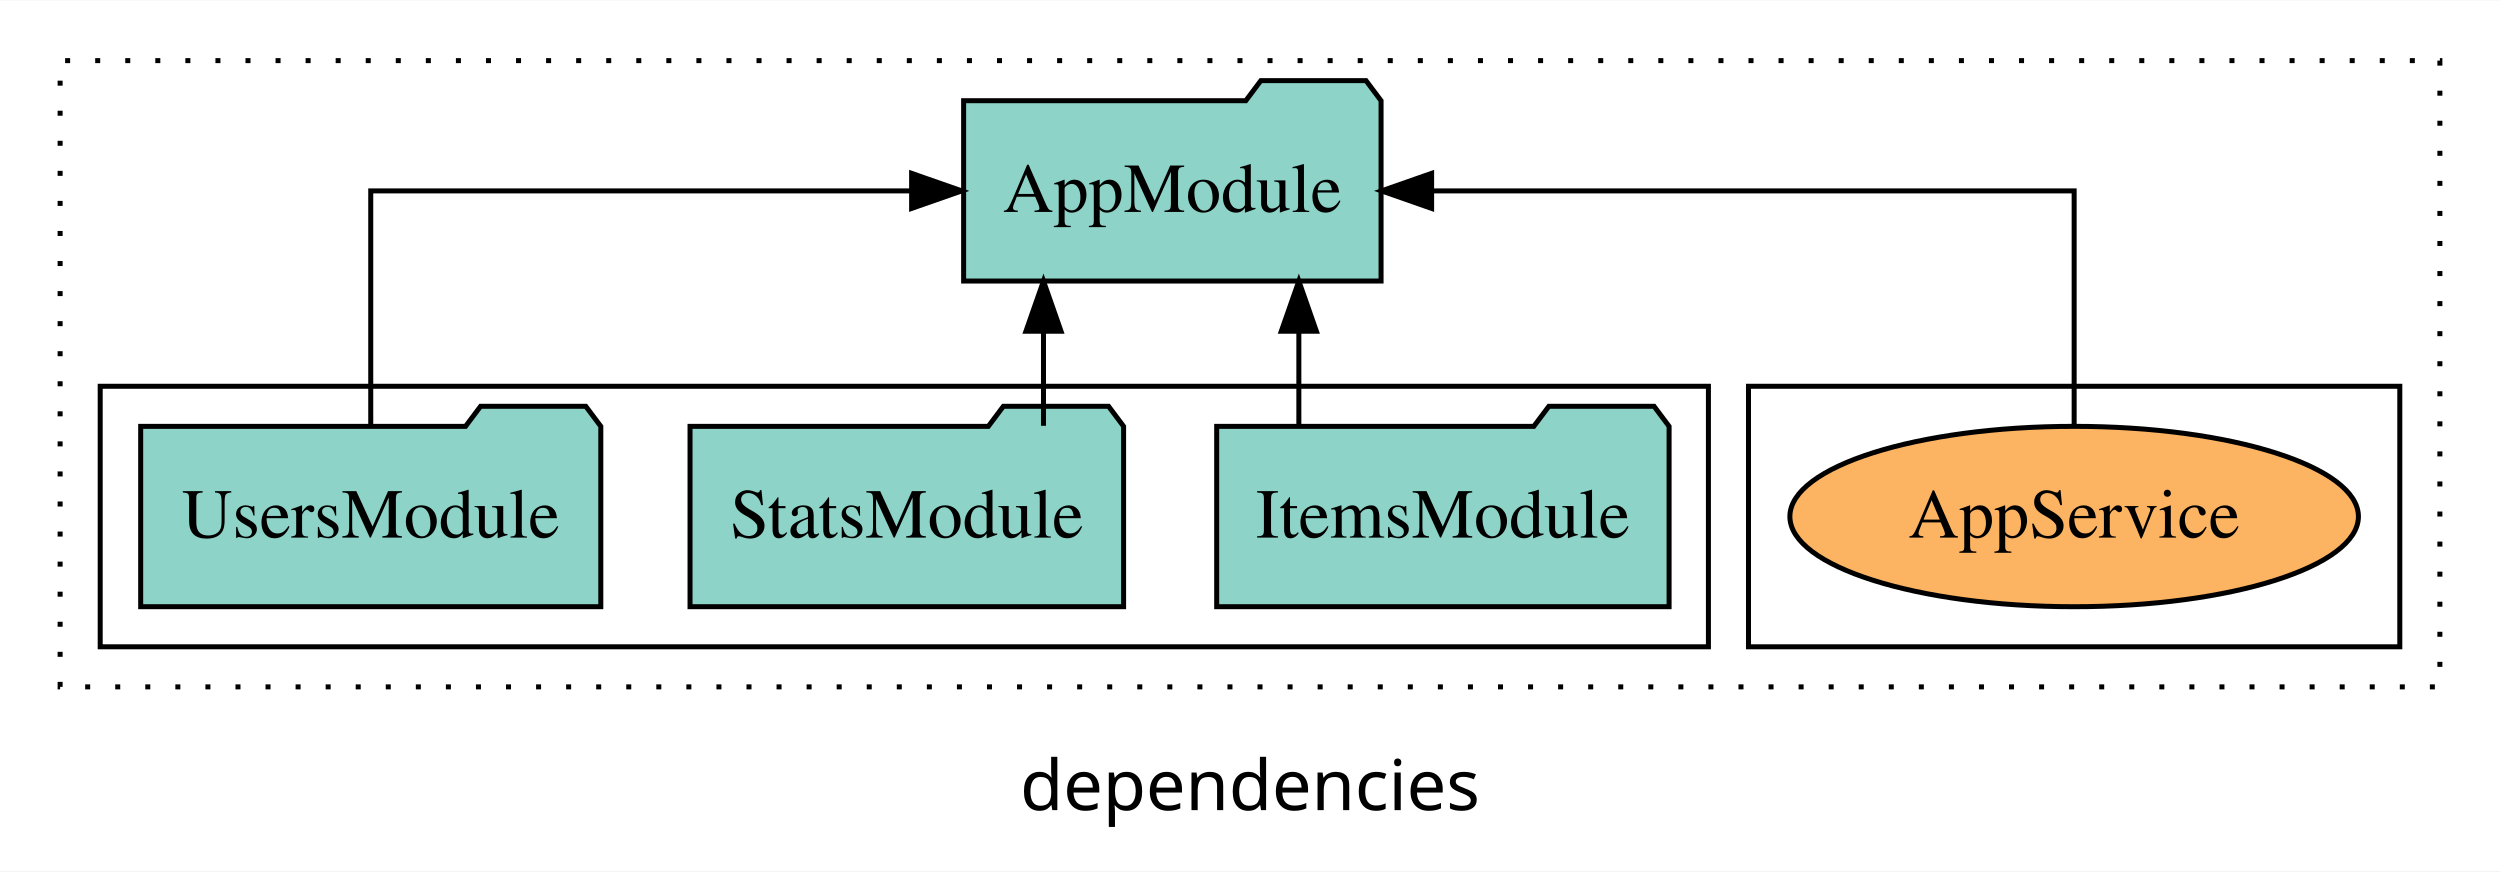
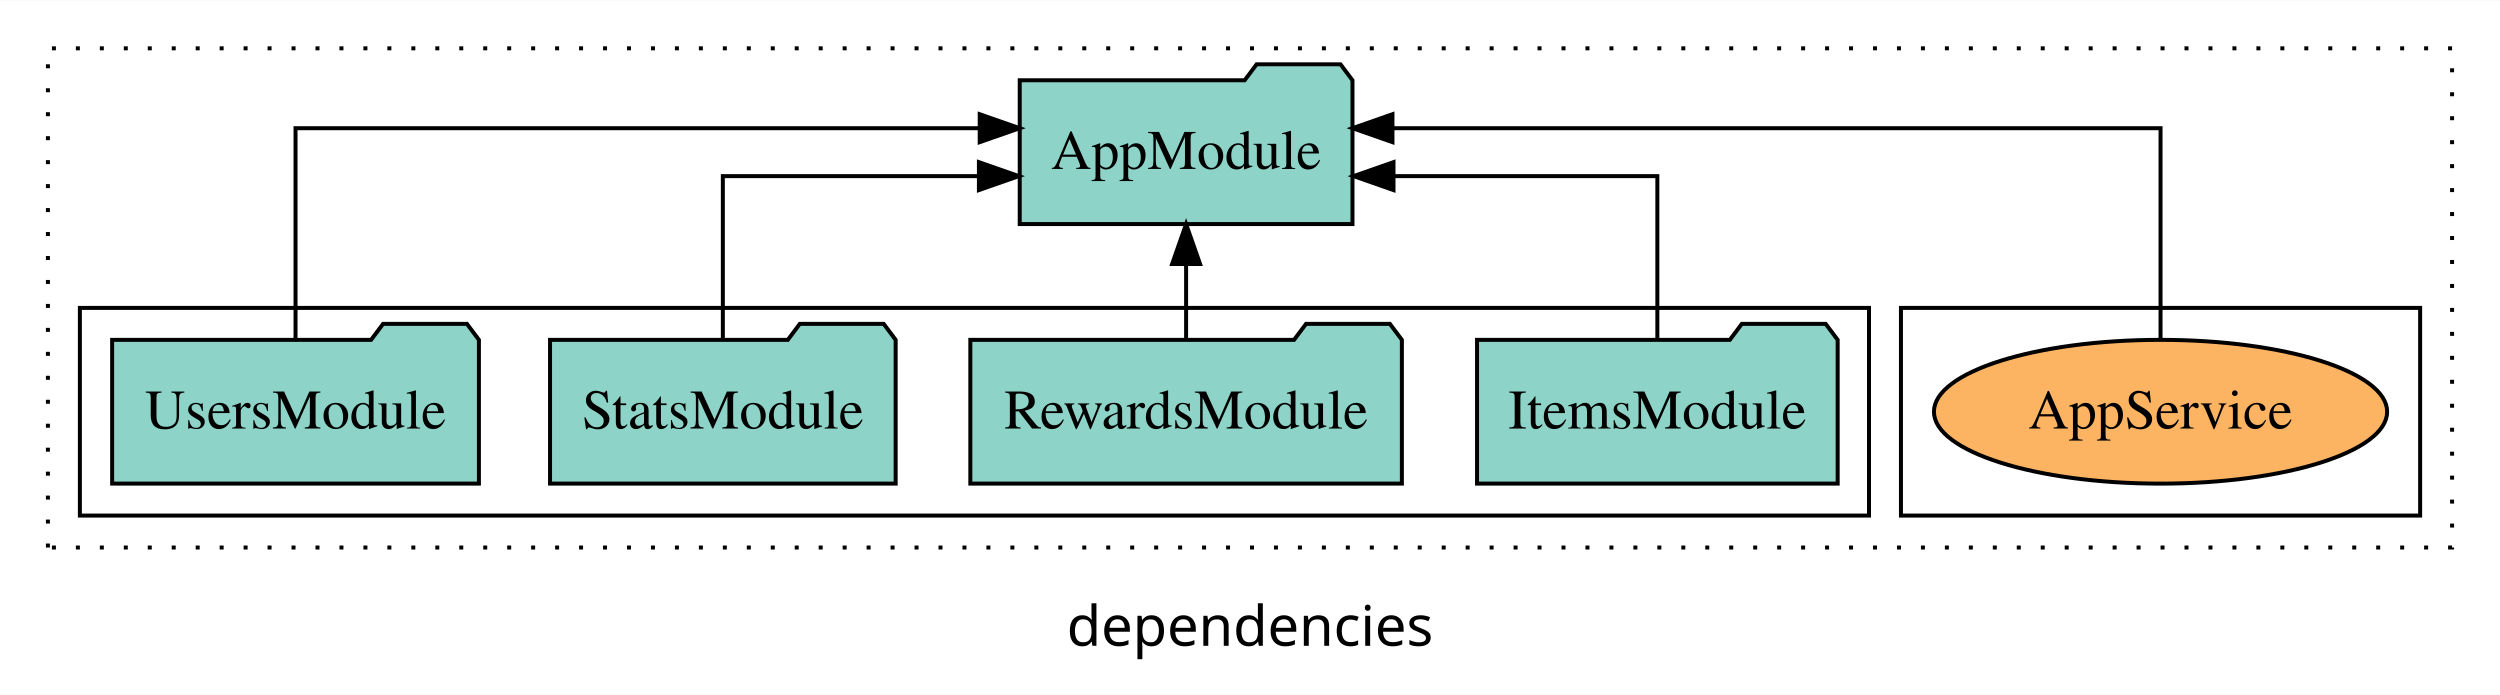
- <svg xmlns="http://www.w3.org/2000/svg" width="499pt" height="174pt" viewBox="0.00 0.00 499.00 173.80">
+ <svg xmlns="http://www.w3.org/2000/svg" width="626pt" height="174pt" viewBox="0.00 0.00 626.00 173.80">
  <g id="graph0" class="graph" transform="scale(1 1) rotate(0) translate(4 169.8)">
-     <polygon fill="white" stroke="transparent" points="-4,4 -4,-169.8 495,-169.8 495,4 -4,4" />
-     <text text-anchor="middle" x="245.5" y="-8.2" font-family="sans-serif" font-size="14.00">dependencies</text>
+     <polygon fill="white" stroke="transparent" points="-4,4 -4,-169.8 622,-169.8 622,4 -4,4" />
+     <text text-anchor="middle" x="309" y="-8.2" font-family="sans-serif" font-size="14.00">dependencies</text>
    <g id="clust1" class="cluster">
-       <polygon fill="none" stroke="black" stroke-dasharray="1,5" points="8,-32.8 8,-157.8 483,-157.8 483,-32.8 8,-32.8" />
+       <polygon fill="none" stroke="black" stroke-dasharray="1,5" points="8,-32.8 8,-157.8 610,-157.8 610,-32.8 8,-32.8" />
    </g>
    <g id="clust6" class="cluster">
-       <polygon fill="none" stroke="black" points="345,-40.8 345,-92.8 475,-92.8 475,-40.8 345,-40.8" />
+       <polygon fill="none" stroke="black" points="472,-40.8 472,-92.8 602,-92.8 602,-40.8 472,-40.8" />
    </g>
    <g id="clust3" class="cluster">
-       <polygon fill="none" stroke="black" points="16,-40.8 16,-92.8 337,-92.8 337,-40.8 16,-40.8" />
+       <polygon fill="none" stroke="black" points="16,-40.8 16,-92.8 464,-92.8 464,-40.8 16,-40.8" />
    </g>
    <g id="node1" class="node">
-       <polygon fill="#8dd3c7" stroke="black" points="329.15,-84.8 326.15,-88.8 305.15,-88.8 302.15,-84.8 238.85,-84.8 238.85,-48.8 329.15,-48.8 329.15,-84.8" />
-       <text text-anchor="middle" x="284" y="-62.6" font-family="Times,serif" font-size="14.00">ItemsModule</text>
+       <polygon fill="#8dd3c7" stroke="black" points="456.15,-84.8 453.15,-88.8 432.15,-88.8 429.15,-84.8 365.85,-84.8 365.85,-48.8 456.15,-48.8 456.15,-84.8" />
+       <text text-anchor="middle" x="411" y="-62.6" font-family="Times,serif" font-size="14.00">ItemsModule</text>
    </g>
-     <g id="node4" class="node">
-       <polygon fill="#8dd3c7" stroke="black" points="271.66,-149.8 268.66,-153.8 247.66,-153.8 244.66,-149.8 188.34,-149.8 188.34,-113.8 271.66,-113.8 271.66,-149.8" />
-       <text text-anchor="middle" x="230" y="-127.6" font-family="Times,serif" font-size="14.00">AppModule</text>
+     <g id="node5" class="node">
+       <polygon fill="#8dd3c7" stroke="black" points="334.66,-149.8 331.66,-153.8 310.66,-153.8 307.66,-149.8 251.34,-149.8 251.34,-113.8 334.66,-113.8 334.66,-149.8" />
+       <text text-anchor="middle" x="293" y="-127.6" font-family="Times,serif" font-size="14.00">AppModule</text>
    </g>
    <g id="edge1" class="edge">
-       <path fill="none" stroke="black" d="M255.25,-84.91C255.25,-84.91 255.25,-103.79 255.25,-103.79" />
-       <polygon fill="black" stroke="black" points="251.75,-103.79 255.25,-113.79 258.75,-103.79 251.75,-103.79" />
+       <path fill="none" stroke="black" d="M411,-84.82C411,-102.17 411,-125.8 411,-125.8 411,-125.8 344.93,-125.8 344.93,-125.8" />
+       <polygon fill="black" stroke="black" points="344.93,-122.3 334.93,-125.8 344.93,-129.3 344.93,-122.3" />
    </g>
    <g id="node2" class="node">
+       <polygon fill="#8dd3c7" stroke="black" points="347.03,-84.8 344.03,-88.8 323.03,-88.8 320.03,-84.8 238.97,-84.8 238.97,-48.8 347.03,-48.8 347.03,-84.8" />
+       <text text-anchor="middle" x="293" y="-62.6" font-family="Times,serif" font-size="14.00">RewardsModule</text>
+     </g>
+     <g id="edge2" class="edge">
+       <path fill="none" stroke="black" d="M293,-84.91C293,-84.91 293,-103.79 293,-103.79" />
+       <polygon fill="black" stroke="black" points="289.5,-103.79 293,-113.79 296.5,-103.79 289.5,-103.79" />
+     </g>
+     <g id="node3" class="node">
      <polygon fill="#8dd3c7" stroke="black" points="220.27,-84.8 217.27,-88.8 196.27,-88.8 193.27,-84.8 133.73,-84.8 133.73,-48.8 220.27,-48.8 220.27,-84.8" />
      <text text-anchor="middle" x="177" y="-62.6" font-family="Times,serif" font-size="14.00">StatsModule</text>
    </g>
-     <g id="edge2" class="edge">
-       <path fill="none" stroke="black" d="M204.28,-84.91C204.28,-84.91 204.28,-103.79 204.28,-103.79" />
-       <polygon fill="black" stroke="black" points="200.78,-103.79 204.28,-113.79 207.78,-103.79 200.78,-103.79" />
+     <g id="edge3" class="edge">
+       <path fill="none" stroke="black" d="M177,-84.82C177,-102.17 177,-125.8 177,-125.8 177,-125.8 241.12,-125.8 241.12,-125.8" />
+       <polygon fill="black" stroke="black" points="241.12,-129.3 251.12,-125.8 241.12,-122.3 241.12,-129.3" />
    </g>
-     <g id="node3" class="node">
+     <g id="node4" class="node">
      <polygon fill="#8dd3c7" stroke="black" points="115.92,-84.8 112.92,-88.8 91.92,-88.8 88.92,-84.8 24.08,-84.8 24.08,-48.8 115.92,-48.8 115.92,-84.8" />
      <text text-anchor="middle" x="70" y="-62.6" font-family="Times,serif" font-size="14.00">UsersModule</text>
    </g>
-     <g id="edge3" class="edge">
-       <path fill="none" stroke="black" d="M70,-84.91C70,-104.14 70,-131.8 70,-131.8 70,-131.8 177.96,-131.8 177.96,-131.8" />
-       <polygon fill="black" stroke="black" points="177.96,-135.3 187.96,-131.8 177.96,-128.3 177.96,-135.3" />
+     <g id="edge4" class="edge">
+       <path fill="none" stroke="black" d="M70,-85.08C70,-106.12 70,-137.8 70,-137.8 70,-137.8 241.32,-137.8 241.32,-137.8" />
+       <polygon fill="black" stroke="black" points="241.32,-141.3 251.32,-137.8 241.32,-134.3 241.32,-141.3" />
    </g>
-     <g id="node5" class="node">
-       <ellipse fill="#fdb462" stroke="black" cx="410" cy="-66.8" rx="56.74" ry="18" />
-       <text text-anchor="middle" x="410" y="-62.6" font-family="Times,serif" font-size="14.00">AppService</text>
+     <g id="node6" class="node">
+       <ellipse fill="#fdb462" stroke="black" cx="537" cy="-66.8" rx="56.74" ry="18" />
+       <text text-anchor="middle" x="537" y="-62.6" font-family="Times,serif" font-size="14.00">AppService</text>
    </g>
-     <g id="edge4" class="edge">
-       <path fill="none" stroke="black" d="M410,-84.91C410,-104.14 410,-131.8 410,-131.8 410,-131.8 281.75,-131.8 281.75,-131.8" />
-       <polygon fill="black" stroke="black" points="281.75,-128.3 271.75,-131.8 281.75,-135.3 281.75,-128.3" />
+     <g id="edge5" class="edge">
+       <path fill="none" stroke="black" d="M537,-85.08C537,-106.12 537,-137.8 537,-137.8 537,-137.8 344.67,-137.8 344.67,-137.8" />
+       <polygon fill="black" stroke="black" points="344.67,-134.3 334.67,-137.8 344.67,-141.3 344.67,-134.3" />
    </g>
  </g>
</svg>
